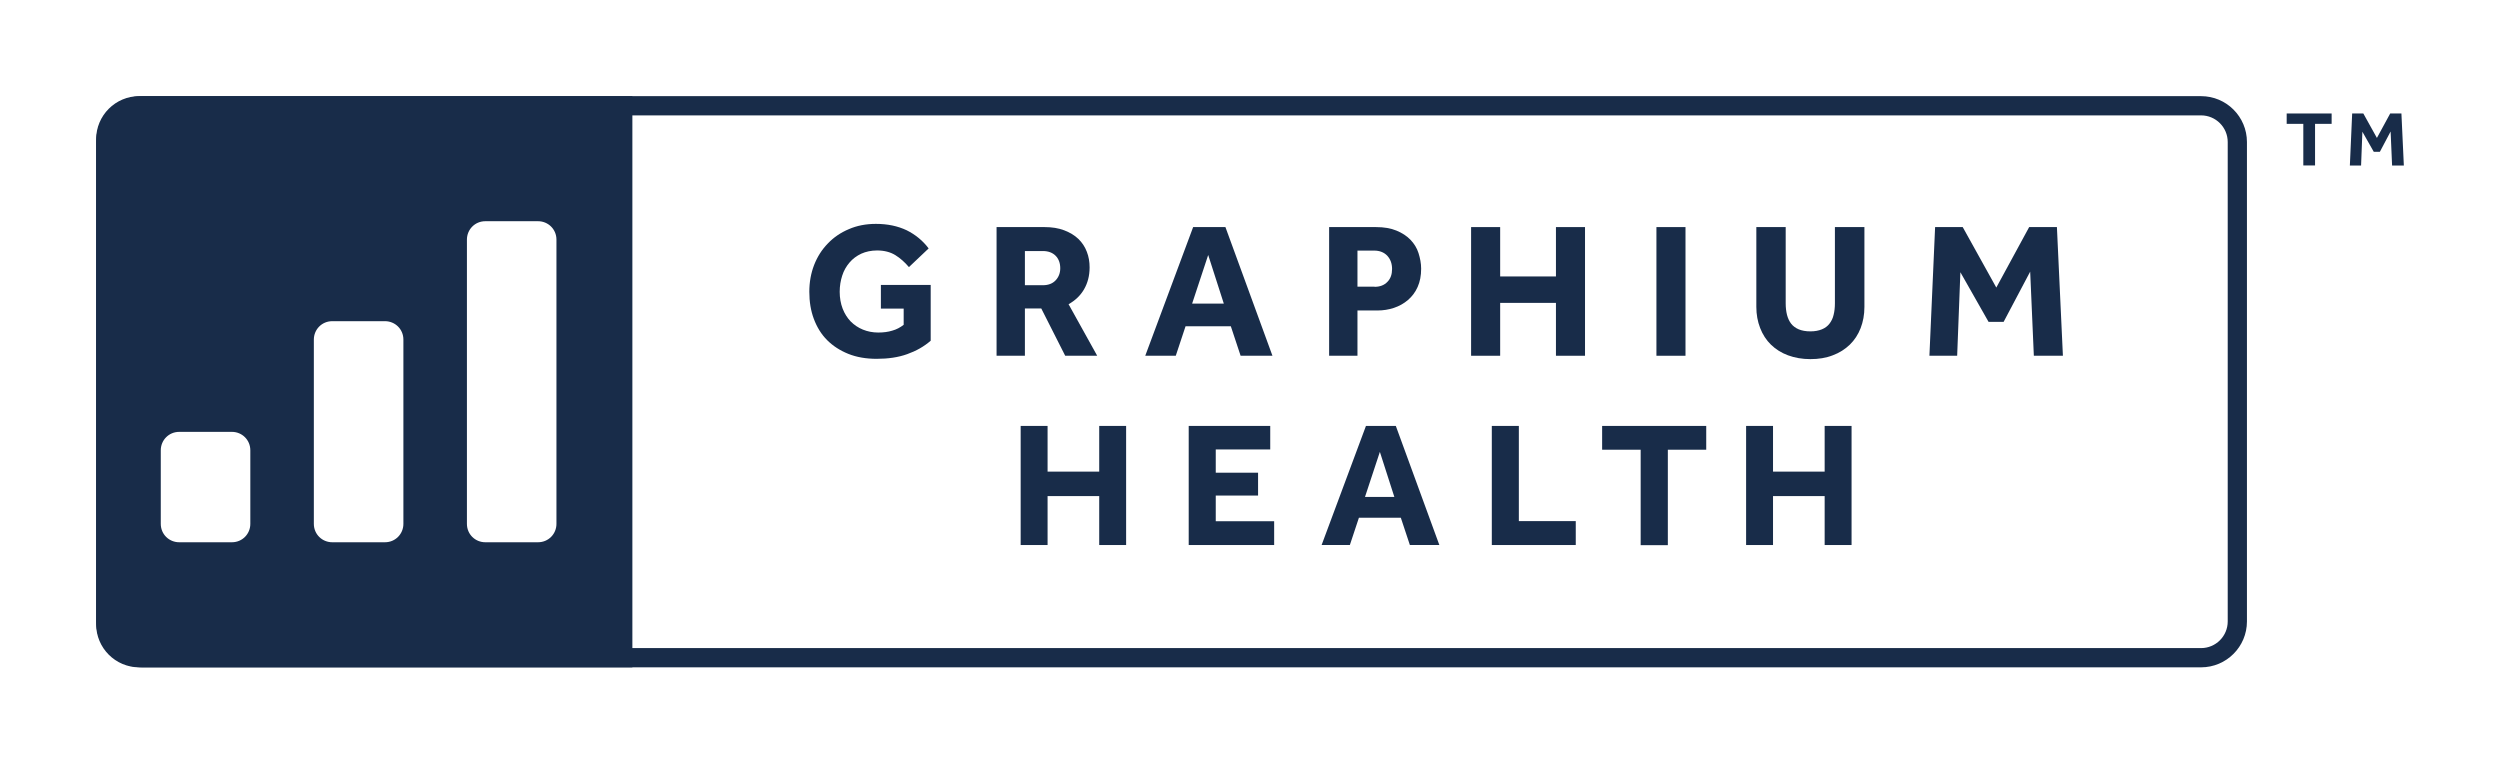
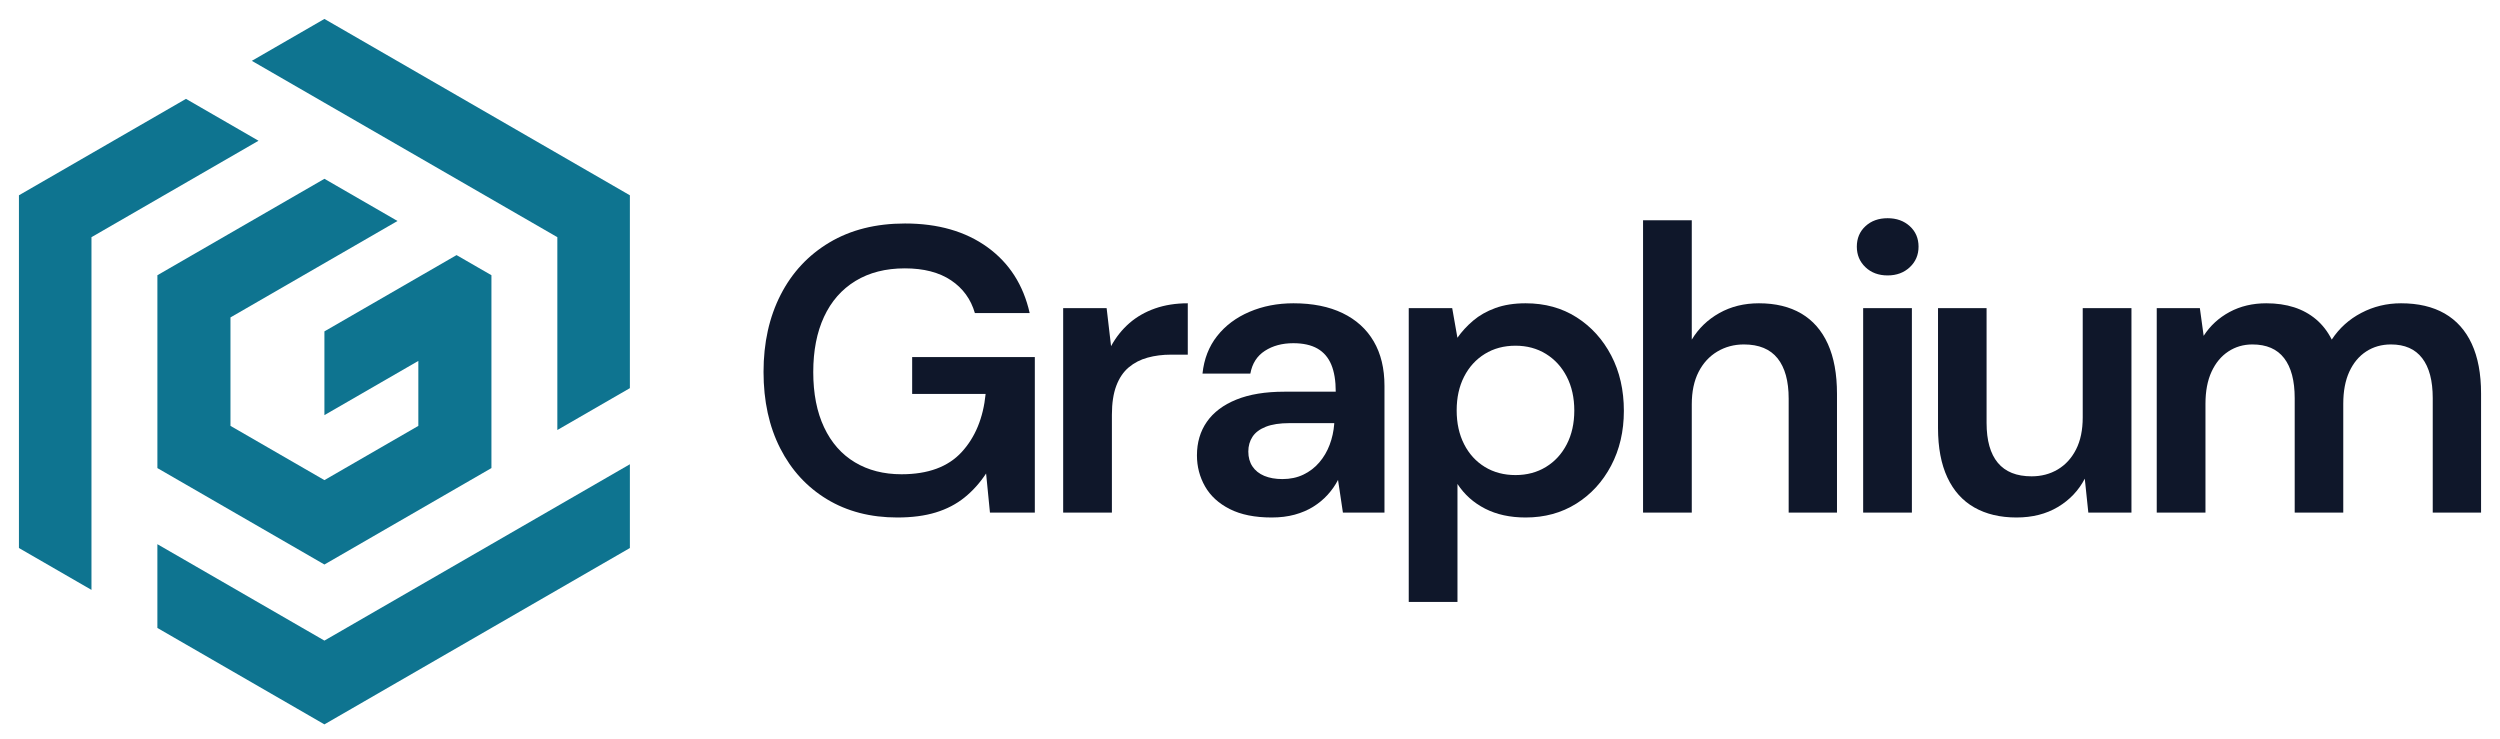
- <svg xmlns="http://www.w3.org/2000/svg" width="100%" height="100%" viewBox="0 0 260 80" version="1.1" xml:space="preserve" style="fill-rule:evenodd;clip-rule:evenodd;stroke-linejoin:round;stroke-miterlimit:2;">
-   <g>
-     <g transform="matrix(0.913538,0,0,0.913538,91.6276,30.9688)">
-       <path d="M-0.017,-1.463L5.653,-1.463L5.653,4.889C4.888,5.554 4.007,6.052 2.976,6.418C1.962,6.784 0.798,6.95 -0.499,6.95C-1.696,6.95 -2.777,6.767 -3.725,6.385C-4.672,6.002 -5.47,5.487 -6.136,4.822C-6.801,4.157 -7.299,3.342 -7.648,2.411C-7.998,1.48 -8.164,0.449 -8.164,-0.682C-8.164,-1.779 -7.981,-2.794 -7.615,-3.741C-7.25,-4.672 -6.734,-5.487 -6.052,-6.185C-5.387,-6.884 -4.573,-7.432 -3.658,-7.815C-2.744,-8.214 -1.713,-8.413 -0.582,-8.413C0.748,-8.413 1.912,-8.164 2.926,-7.682C3.924,-7.183 4.755,-6.501 5.42,-5.62L3.176,-3.492C2.71,-4.041 2.195,-4.506 1.629,-4.855C1.064,-5.204 0.366,-5.387 -0.449,-5.387C-1.114,-5.387 -1.729,-5.254 -2.245,-5.022C-2.777,-4.772 -3.226,-4.44 -3.592,-4.007C-3.958,-3.575 -4.24,-3.093 -4.423,-2.511C-4.606,-1.945 -4.706,-1.33 -4.706,-0.682C-4.706,0.016 -4.589,0.665 -4.373,1.23C-4.157,1.796 -3.841,2.295 -3.458,2.694C-3.06,3.093 -2.594,3.409 -2.062,3.625C-1.53,3.841 -0.948,3.957 -0.316,3.957C0.266,3.957 0.798,3.891 1.28,3.741C1.762,3.608 2.195,3.375 2.577,3.076L2.577,1.23L-0.017,1.23L-0.017,-1.463Z" style="fill:rgb(24,44,73);fill-rule:nonzero;" />
+ <svg xmlns="http://www.w3.org/2000/svg" width="100%" height="100%" viewBox="0 0 132 39" version="1.1" xml:space="preserve" style="fill-rule:evenodd;clip-rule:evenodd;stroke-linejoin:round;stroke-miterlimit:2;">
+   <g transform="matrix(0.714699,0,0,0.714699,-71.3364,-453.839)">
+     <g>
+       <g transform="matrix(1,0,0,1,129.179,673.595)">
+         <path d="M0,-22.262L-5.399,-25.379L-17.738,-18.255L-17.738,-4.007L-5.399,3.117L6.94,-4.008L6.94,-18.255L4.363,-19.742L-5.399,-14.106L-5.399,-7.919L1.54,-11.925L1.54,-7.125L-5.399,-3.118L-12.339,-7.125L-12.339,-15.138L0,-22.262Z" style="fill:rgb(14,116,144);fill-rule:nonzero;" />
+       </g>
+       <g transform="matrix(1,0,0,1,123.713,675.532)">
+         <path d="M0,6.763L-12.273,-0.322L-12.273,5.866L0.067,12.99L22.634,-0.039L22.634,-6.227L0.067,6.801L0,6.763Z" style="fill:rgb(14,116,144);fill-rule:nonzero;" />
+       </g>
+       <g transform="matrix(1,0,0,1,113.552,678.587)">
+         <path d="M0,-36.276L-12.34,-29.152L-12.34,-3.094L-6.981,0L-6.981,-26.058L-6.914,-26.096L5.359,-33.182L0,-36.276Z" style="fill:rgb(14,116,144);fill-rule:nonzero;" />
+       </g>
+       <g transform="matrix(1,0,0,1,123.78,666.776)">
+         <path d="M0,-30.37L-5.361,-27.275L-5.362,-27.274L-0.002,-24.18L17.208,-14.247L17.208,0L22.567,-3.094L22.567,-17.341L0,-30.37Z" style="fill:rgb(14,116,144);fill-rule:nonzero;" />
+       </g>
    </g>
-     <g transform="matrix(0.913538,0,0,0.913538,108.458,30.9535)">
-       <path d="M0,-1.413C0.615,-1.413 1.098,-1.596 1.447,-1.962C1.796,-2.328 1.979,-2.793 1.979,-3.342C1.979,-3.94 1.796,-4.423 1.447,-4.772C1.098,-5.121 0.615,-5.304 0,-5.304L-2.045,-5.304L-2.045,-1.413L0,-1.413ZM-5.271,-8.031L0.183,-8.031C1.031,-8.031 1.779,-7.914 2.428,-7.665C3.076,-7.415 3.608,-7.1 4.041,-6.684C4.473,-6.268 4.789,-5.786 5.005,-5.221C5.221,-4.672 5.321,-4.074 5.321,-3.442C5.321,-2.494 5.104,-1.663 4.689,-0.948C4.273,-0.233 3.675,0.333 2.926,0.749L6.186,6.618L2.544,6.618L-0.183,1.231L-2.045,1.231L-2.045,6.618L-5.271,6.618L-5.271,-8.031Z" style="fill:rgb(24,44,73);fill-rule:nonzero;" />
-     </g>
-     <g transform="matrix(0.913538,0,0,0.913538,127.277,29.0403)">
-       <path d="M0,2.776L-1.779,-2.761L-3.608,2.776L0,2.776ZM-3.492,-5.936L0.183,-5.936L5.537,8.712L1.912,8.712L0.798,5.353L-4.356,5.353L-5.47,8.712L-8.945,8.712L-3.492,-5.936Z" style="fill:rgb(24,44,73);fill-rule:nonzero;" />
-     </g>
-     <g transform="matrix(0.913538,0,0,0.913538,142.953,30.7869)">
-       <path d="M0,-1.048C0.615,-1.048 1.098,-1.231 1.464,-1.613C1.829,-1.979 1.995,-2.478 1.995,-3.076C1.995,-3.692 1.812,-4.191 1.447,-4.59C1.081,-4.972 0.582,-5.172 -0.033,-5.172L-1.945,-5.172L-1.945,-1.065L0,-1.065L0,-1.048ZM-5.171,-7.848L0.167,-7.848C1.081,-7.848 1.846,-7.715 2.494,-7.449C3.143,-7.183 3.675,-6.834 4.091,-6.402C4.506,-5.969 4.822,-5.471 5.005,-4.889C5.187,-4.307 5.305,-3.725 5.305,-3.11C5.305,-2.312 5.171,-1.63 4.905,-1.031C4.64,-0.433 4.273,0.05 3.808,0.449C3.343,0.848 2.811,1.147 2.212,1.347C1.613,1.546 0.981,1.646 0.316,1.646L-1.945,1.646L-1.945,6.8L-5.171,6.8L-5.171,-7.848Z" style="fill:rgb(24,44,73);fill-rule:nonzero;" />
-     </g>
-     <g transform="matrix(0.913538,0,0,0.913538,152.994,36.9986)">
-       <path d="M0,-14.648L3.309,-14.648L3.309,-9.028L9.66,-9.028L9.66,-14.648L12.969,-14.648L12.969,0L9.66,0L9.66,-6.019L3.309,-6.019L3.309,0L0,0L0,-14.648Z" style="fill:rgb(24,44,73);fill-rule:nonzero;" />
-     </g>
-     <g transform="matrix(0.913538,0,0,0.913538,-314.868,-27.3193)">
-       <rect x="533.242" y="55.757" width="3.309" height="14.648" style="fill:rgb(24,44,73);" />
-     </g>
-     <g transform="matrix(0.913538,0,0,0.913538,182.659,37.3485)">
-       <path d="M0,-15.031L3.342,-15.031L3.342,-6.352C3.342,-5.869 3.392,-5.437 3.491,-5.038C3.592,-4.656 3.741,-4.323 3.957,-4.04C4.174,-3.758 4.473,-3.542 4.822,-3.392C5.187,-3.242 5.62,-3.159 6.152,-3.159C6.668,-3.159 7.1,-3.242 7.466,-3.392C7.831,-3.542 8.114,-3.758 8.33,-4.04C8.546,-4.323 8.713,-4.656 8.796,-5.038C8.896,-5.421 8.945,-5.869 8.945,-6.352L8.945,-15.031L12.304,-15.031L12.304,-5.936C12.304,-5.055 12.154,-4.257 11.872,-3.525C11.589,-2.794 11.174,-2.162 10.642,-1.646C10.109,-1.131 9.461,-0.715 8.696,-0.432C7.931,-0.133 7.083,0 6.152,0C5.221,0 4.373,-0.15 3.608,-0.432C2.843,-0.715 2.194,-1.131 1.663,-1.646C1.131,-2.162 0.715,-2.81 0.433,-3.542C0.149,-4.273 0,-5.072 0,-5.953L0,-15.031Z" style="fill:rgb(24,44,73);fill-rule:nonzero;" />
-     </g>
-     <g transform="matrix(0.913538,0,0,0.913538,201.251,36.9986)">
-       <path d="M0,-14.648L3.143,-14.648L6.967,-7.764L10.708,-14.648L13.867,-14.648L14.549,0L11.24,0L10.824,-9.577L7.799,-3.857L6.086,-3.857L2.877,-9.51L2.511,0L-0.648,0L0,-14.648Z" style="fill:rgb(24,44,73);fill-rule:nonzero;" />
-     </g>
-     <g transform="matrix(0.845603,0,0,0.845603,106.149,56.6827)">
-       <path d="M0,-14.648L3.31,-14.648L3.31,-9.028L9.661,-9.028L9.661,-14.648L12.97,-14.648L12.97,0L9.661,0L9.661,-6.019L3.31,-6.019L3.31,0L0,0L0,-14.648Z" style="fill:rgb(24,44,73);fill-rule:nonzero;" />
-     </g>
-     <g transform="matrix(0.845603,0,0,0.845603,123.64,56.6827)">
-       <path d="M-0.017,-14.648L10.01,-14.648L10.01,-11.755L3.309,-11.755L3.309,-8.895L8.514,-8.895L8.514,-6.085L3.309,-6.085L3.309,-2.926L10.492,-2.926L10.492,0L-0.017,0L-0.017,-14.648Z" style="fill:rgb(24,44,73);fill-rule:nonzero;" />
-     </g>
-     <g transform="matrix(0.845603,0,0,0.845603,145.011,49.3019)">
-       <path d="M0,2.81L-1.779,-2.727L-3.608,2.81L0,2.81ZM-3.491,-5.919L0.183,-5.919L5.537,8.729L1.912,8.729L0.798,5.371L-4.356,5.371L-5.471,8.729L-8.945,8.729L-3.491,-5.919Z" style="fill:rgb(24,44,73);fill-rule:nonzero;" />
-     </g>
-     <g transform="matrix(0.845603,0,0,0.845603,155.148,56.6827)">
-       <path d="M0,-14.648L3.325,-14.648L3.325,-2.942L10.325,-2.942L10.325,0L0,0L0,-14.648Z" style="fill:rgb(24,44,73);fill-rule:nonzero;" />
-     </g>
-     <g transform="matrix(0.845603,0,0,0.845603,170.629,54.2231)">
-       <path d="M0,-8.813L-4.739,-8.813L-4.739,-11.739L8.064,-11.739L8.064,-8.813L3.342,-8.813L3.342,2.926L0,2.926L0,-8.813Z" style="fill:rgb(24,44,73);fill-rule:nonzero;" />
-     </g>
-     <g transform="matrix(0.845603,0,0,0.845603,181.595,56.6827)">
-       <path d="M0,-14.648L3.31,-14.648L3.31,-9.028L9.661,-9.028L9.661,-14.648L12.97,-14.648L12.97,0L9.661,0L9.661,-6.019L3.31,-6.019L3.31,0L0,0L0,-14.648Z" style="fill:rgb(24,44,73);fill-rule:nonzero;" />
+     <g transform="matrix(1,0,0,1,-14.5048,454.985)">
+       <path d="M180.607,218.253C178.63,218.253 176.9,217.804 175.416,216.907C173.932,216.009 172.779,214.754 171.958,213.142C171.137,211.531 170.726,209.649 170.726,207.498C170.726,205.349 171.147,203.451 171.989,201.802C172.831,200.154 174.035,198.864 175.601,197.932C177.168,196.999 179.027,196.533 181.18,196.533C183.621,196.533 185.65,197.117 187.266,198.284C188.881,199.451 189.922,201.074 190.388,203.152L186.34,203.152C186.042,202.123 185.454,201.316 184.576,200.729C183.697,200.142 182.56,199.848 181.165,199.848C179.75,199.848 178.534,200.158 177.518,200.778C176.502,201.398 175.729,202.279 175.197,203.423C174.665,204.566 174.399,205.928 174.399,207.51C174.399,209.099 174.666,210.461 175.2,211.593C175.734,212.726 176.492,213.587 177.474,214.176C178.456,214.765 179.604,215.059 180.92,215.059C182.879,215.059 184.36,214.513 185.363,213.421C186.367,212.329 186.957,210.896 187.133,209.125L181.706,209.125L181.706,206.4L190.768,206.4L190.768,217.893L187.453,217.893L187.168,215.002C186.71,215.698 186.178,216.289 185.574,216.776C184.969,217.264 184.262,217.632 183.452,217.88C182.643,218.129 181.694,218.253 180.607,218.253Z" style="fill:rgb(15,23,42);fill-rule:nonzero;" />
+       <path d="M192.862,217.893L192.862,202.788L196.073,202.788L196.4,205.596C196.763,204.931 197.215,204.364 197.755,203.894C198.295,203.425 198.927,203.063 199.652,202.809C200.377,202.555 201.182,202.428 202.068,202.428L202.068,206.223L200.825,206.223C200.212,206.223 199.638,206.295 199.105,206.441C198.572,206.587 198.107,206.826 197.71,207.159C197.313,207.491 197.006,207.945 196.788,208.519C196.571,209.094 196.462,209.81 196.462,210.668L196.462,217.893L192.862,217.893Z" style="fill:rgb(15,23,42);fill-rule:nonzero;" />
+       <path d="M208.266,218.253C207.022,218.253 205.99,218.045 205.171,217.63C204.352,217.215 203.743,216.658 203.344,215.958C202.945,215.258 202.745,214.493 202.745,213.663C202.745,212.71 202.99,211.883 203.479,211.182C203.968,210.48 204.693,209.935 205.653,209.545C206.613,209.155 207.794,208.96 209.196,208.96L212.999,208.96C212.999,208.153 212.889,207.487 212.67,206.961C212.45,206.435 212.11,206.039 211.649,205.774C211.187,205.51 210.592,205.377 209.863,205.377C209.046,205.377 208.346,205.565 207.765,205.941C207.184,206.316 206.826,206.876 206.691,207.621L203.155,207.621C203.268,206.543 203.628,205.619 204.236,204.848C204.843,204.077 205.639,203.481 206.624,203.06C207.608,202.639 208.692,202.428 209.875,202.428C211.292,202.428 212.502,202.671 213.506,203.156C214.509,203.641 215.275,204.336 215.805,205.242C216.334,206.148 216.599,207.241 216.599,208.522L216.599,217.893L213.529,217.893L213.168,215.476C212.962,215.875 212.704,216.243 212.397,216.58C212.089,216.917 211.734,217.211 211.332,217.46C210.93,217.71 210.474,217.905 209.965,218.044C209.457,218.183 208.89,218.253 208.266,218.253ZM209.059,215.415C209.633,215.415 210.148,215.306 210.604,215.088C211.06,214.87 211.452,214.571 211.78,214.189C212.108,213.808 212.364,213.373 212.548,212.884C212.733,212.395 212.846,211.88 212.887,211.339L212.887,211.282L209.583,211.282C208.868,211.282 208.285,211.371 207.833,211.55C207.381,211.729 207.053,211.976 206.848,212.291C206.642,212.607 206.54,212.97 206.54,213.381C206.54,213.808 206.641,214.175 206.844,214.479C207.046,214.784 207.337,215.016 207.715,215.176C208.094,215.335 208.542,215.415 209.059,215.415Z" style="fill:rgb(15,23,42);fill-rule:nonzero;" />
+       <path d="M218.392,224.493L218.392,202.788L221.603,202.788L221.988,204.975C222.306,204.522 222.693,204.101 223.149,203.712C223.606,203.323 224.155,203.012 224.796,202.778C225.438,202.545 226.181,202.428 227.025,202.428C228.453,202.428 229.709,202.774 230.793,203.465C231.877,204.156 232.73,205.097 233.352,206.288C233.974,207.479 234.285,208.842 234.285,210.376C234.285,211.886 233.97,213.236 233.341,214.427C232.712,215.618 231.853,216.553 230.765,217.233C229.677,217.913 228.432,218.253 227.029,218.253C225.884,218.253 224.886,218.036 224.036,217.602C223.186,217.169 222.504,216.56 221.992,215.776L221.992,224.493L218.392,224.493ZM226.28,215.119C227.122,215.119 227.871,214.92 228.527,214.52C229.182,214.121 229.695,213.563 230.066,212.846C230.437,212.129 230.623,211.298 230.623,210.353C230.623,209.406 230.437,208.572 230.066,207.852C229.695,207.132 229.182,206.571 228.527,206.167C227.871,205.763 227.122,205.562 226.28,205.562C225.425,205.562 224.67,205.763 224.015,206.167C223.36,206.571 222.849,207.131 222.482,207.847C222.116,208.564 221.933,209.395 221.933,210.341C221.933,211.288 222.116,212.121 222.482,212.84C222.849,213.559 223.36,214.118 224.015,214.519C224.67,214.919 225.425,215.119 226.28,215.119Z" style="fill:rgb(15,23,42);fill-rule:nonzero;" />
+       <path d="M235.702,217.893L235.702,196.293L239.302,196.293L239.302,205.114C239.799,204.288 240.476,203.634 241.334,203.152C242.192,202.669 243.167,202.428 244.261,202.428C245.487,202.428 246.53,202.68 247.39,203.184C248.249,203.689 248.904,204.437 249.355,205.431C249.805,206.425 250.03,207.655 250.03,209.123L250.03,217.893L246.46,217.893L246.46,209.467C246.46,208.171 246.187,207.181 245.641,206.496C245.094,205.812 244.265,205.469 243.153,205.469C242.431,205.469 241.776,205.644 241.189,205.993C240.602,206.343 240.14,206.845 239.805,207.499C239.47,208.153 239.302,208.95 239.302,209.889L239.302,217.893L235.702,217.893Z" style="fill:rgb(15,23,42);fill-rule:nonzero;" />
+       <path d="M251.963,217.893L251.963,202.788L255.563,202.788L255.563,217.893L251.963,217.893ZM253.769,200.37C253.104,200.37 252.558,200.168 252.133,199.763C251.708,199.359 251.495,198.853 251.495,198.245C251.495,197.629 251.708,197.125 252.133,196.732C252.558,196.339 253.104,196.143 253.769,196.143C254.431,196.143 254.978,196.339 255.409,196.732C255.84,197.125 256.055,197.629 256.055,198.245C256.055,198.853 255.84,199.359 255.409,199.763C254.978,200.168 254.431,200.37 253.769,200.37Z" style="fill:rgb(15,23,42);fill-rule:nonzero;" />
+       <path d="M263.291,218.253C262.083,218.253 261.045,218.006 260.177,217.513C259.308,217.019 258.644,216.28 258.184,215.295C257.724,214.31 257.493,213.09 257.493,211.636L257.493,202.788L261.081,202.788L261.081,211.265C261.081,212.566 261.359,213.548 261.913,214.214C262.468,214.879 263.298,215.212 264.404,215.212C265.128,215.212 265.775,215.042 266.345,214.701C266.915,214.361 267.364,213.868 267.692,213.223C268.02,212.578 268.184,211.789 268.184,210.857L268.184,202.788L271.784,202.788L271.784,217.893L268.598,217.893L268.336,215.385C267.88,216.262 267.218,216.959 266.351,217.477C265.484,217.994 264.464,218.253 263.291,218.253Z" style="fill:rgb(15,23,42);fill-rule:nonzero;" />
+       <path d="M273.652,217.893L273.652,202.788L276.838,202.788L277.118,204.833C277.598,204.088 278.236,203.501 279.032,203.072C279.828,202.643 280.732,202.428 281.744,202.428C282.5,202.428 283.185,202.527 283.799,202.724C284.413,202.922 284.955,203.22 285.425,203.617C285.895,204.015 286.281,204.513 286.582,205.11C287.135,204.267 287.864,203.609 288.768,203.137C289.672,202.664 290.649,202.428 291.699,202.428C292.969,202.428 294.044,202.68 294.923,203.184C295.801,203.689 296.469,204.436 296.926,205.426C297.383,206.417 297.612,207.637 297.612,209.086L297.612,217.893L294.042,217.893L294.042,209.431C294.042,208.144 293.783,207.162 293.264,206.485C292.746,205.808 291.976,205.469 290.954,205.469C290.267,205.469 289.658,205.642 289.126,205.988C288.594,206.334 288.179,206.832 287.88,207.481C287.581,208.13 287.432,208.921 287.432,209.853L287.432,217.893L283.844,217.893L283.844,209.431C283.844,208.144 283.585,207.162 283.065,206.485C282.546,205.808 281.764,205.469 280.719,205.469C280.06,205.469 279.467,205.642 278.941,205.988C278.415,206.334 278.002,206.832 277.702,207.481C277.402,208.13 277.252,208.921 277.252,209.853L277.252,217.893L273.652,217.893Z" style="fill:rgb(15,23,42);fill-rule:nonzero;" />
    </g>
  </g>
-   <g>
-     <g transform="matrix(0.369424,0,0,0.369424,244.625,17.2138)">
-       <path d="M0,-14.648L3.143,-14.648L6.967,-7.764L10.708,-14.648L13.867,-14.648L14.549,0L11.24,0L10.824,-9.577L7.799,-3.857L6.086,-3.857L2.877,-9.51L2.511,0L-0.648,0L0,-14.648Z" style="fill:rgb(24,44,73);fill-rule:nonzero;" />
-     </g>
-     <g transform="matrix(0.365122,0,0,0.368526,239.545,16.1286)">
-       <path d="M0,-8.813L-4.739,-8.813L-4.739,-11.739L8.064,-11.739L8.064,-8.813L3.342,-8.813L3.342,2.926L0,2.926L0,-8.813Z" style="fill:rgb(24,44,73);fill-rule:nonzero;" />
-     </g>
-   </g>
-   <g transform="matrix(1.02803,0,0,1.02803,-76.9718,-93.3974)">
-     <path d="M302.184,105.22C302.184,102.658 300.104,100.578 297.542,100.578L89.242,100.578C86.68,100.578 84.6,102.658 84.6,105.22L84.6,153.719C84.6,156.281 86.68,158.361 89.242,158.361L297.542,158.361C300.104,158.361 302.184,156.281 302.184,153.719L302.184,105.22ZM300.239,105.22L300.239,153.719C300.239,155.207 299.03,156.415 297.542,156.415L89.242,156.415C87.754,156.415 86.546,155.207 86.546,153.719L86.546,105.22C86.546,103.731 87.754,102.523 89.242,102.523L297.542,102.523C299.03,102.523 300.239,103.731 300.239,105.22Z" style="fill:rgb(24,44,73);" />
-   </g>
-   <g transform="matrix(1.02803,0,0,1.02803,-78.6464,-122.753)">
-     <path d="M140.476,129.132L90.587,129.132C88.182,129.132 86.229,131.085 86.229,133.49L86.229,182.558C86.229,184.963 88.182,186.916 90.587,186.916L140.476,186.916L140.476,129.132ZM130.934,174.263C131.988,174.263 132.795,173.421 132.795,172.403L132.795,143.645C132.795,142.592 131.952,141.785 130.934,141.785L125.598,141.785C124.544,141.785 123.738,142.628 123.738,143.645L123.738,172.403C123.738,173.457 124.578,174.263 125.598,174.263L130.934,174.263ZM115.449,174.263C116.503,174.263 117.311,173.421 117.311,172.403L117.311,153.758C117.311,152.705 116.467,151.898 115.449,151.898L110.112,151.898C109.061,151.898 108.252,152.741 108.252,153.758L108.252,172.403C108.252,173.457 109.095,174.263 110.112,174.263L115.449,174.263ZM99.966,174.263C101.019,174.263 101.826,173.421 101.826,172.403L101.826,164.959C101.826,163.905 100.983,163.096 99.966,163.096L94.629,163.096C93.576,163.096 92.767,163.941 92.767,164.959L92.767,172.403C92.767,173.457 93.609,174.263 94.629,174.263L99.966,174.263Z" style="fill:rgb(24,44,73);" />
-   </g>
</svg>
